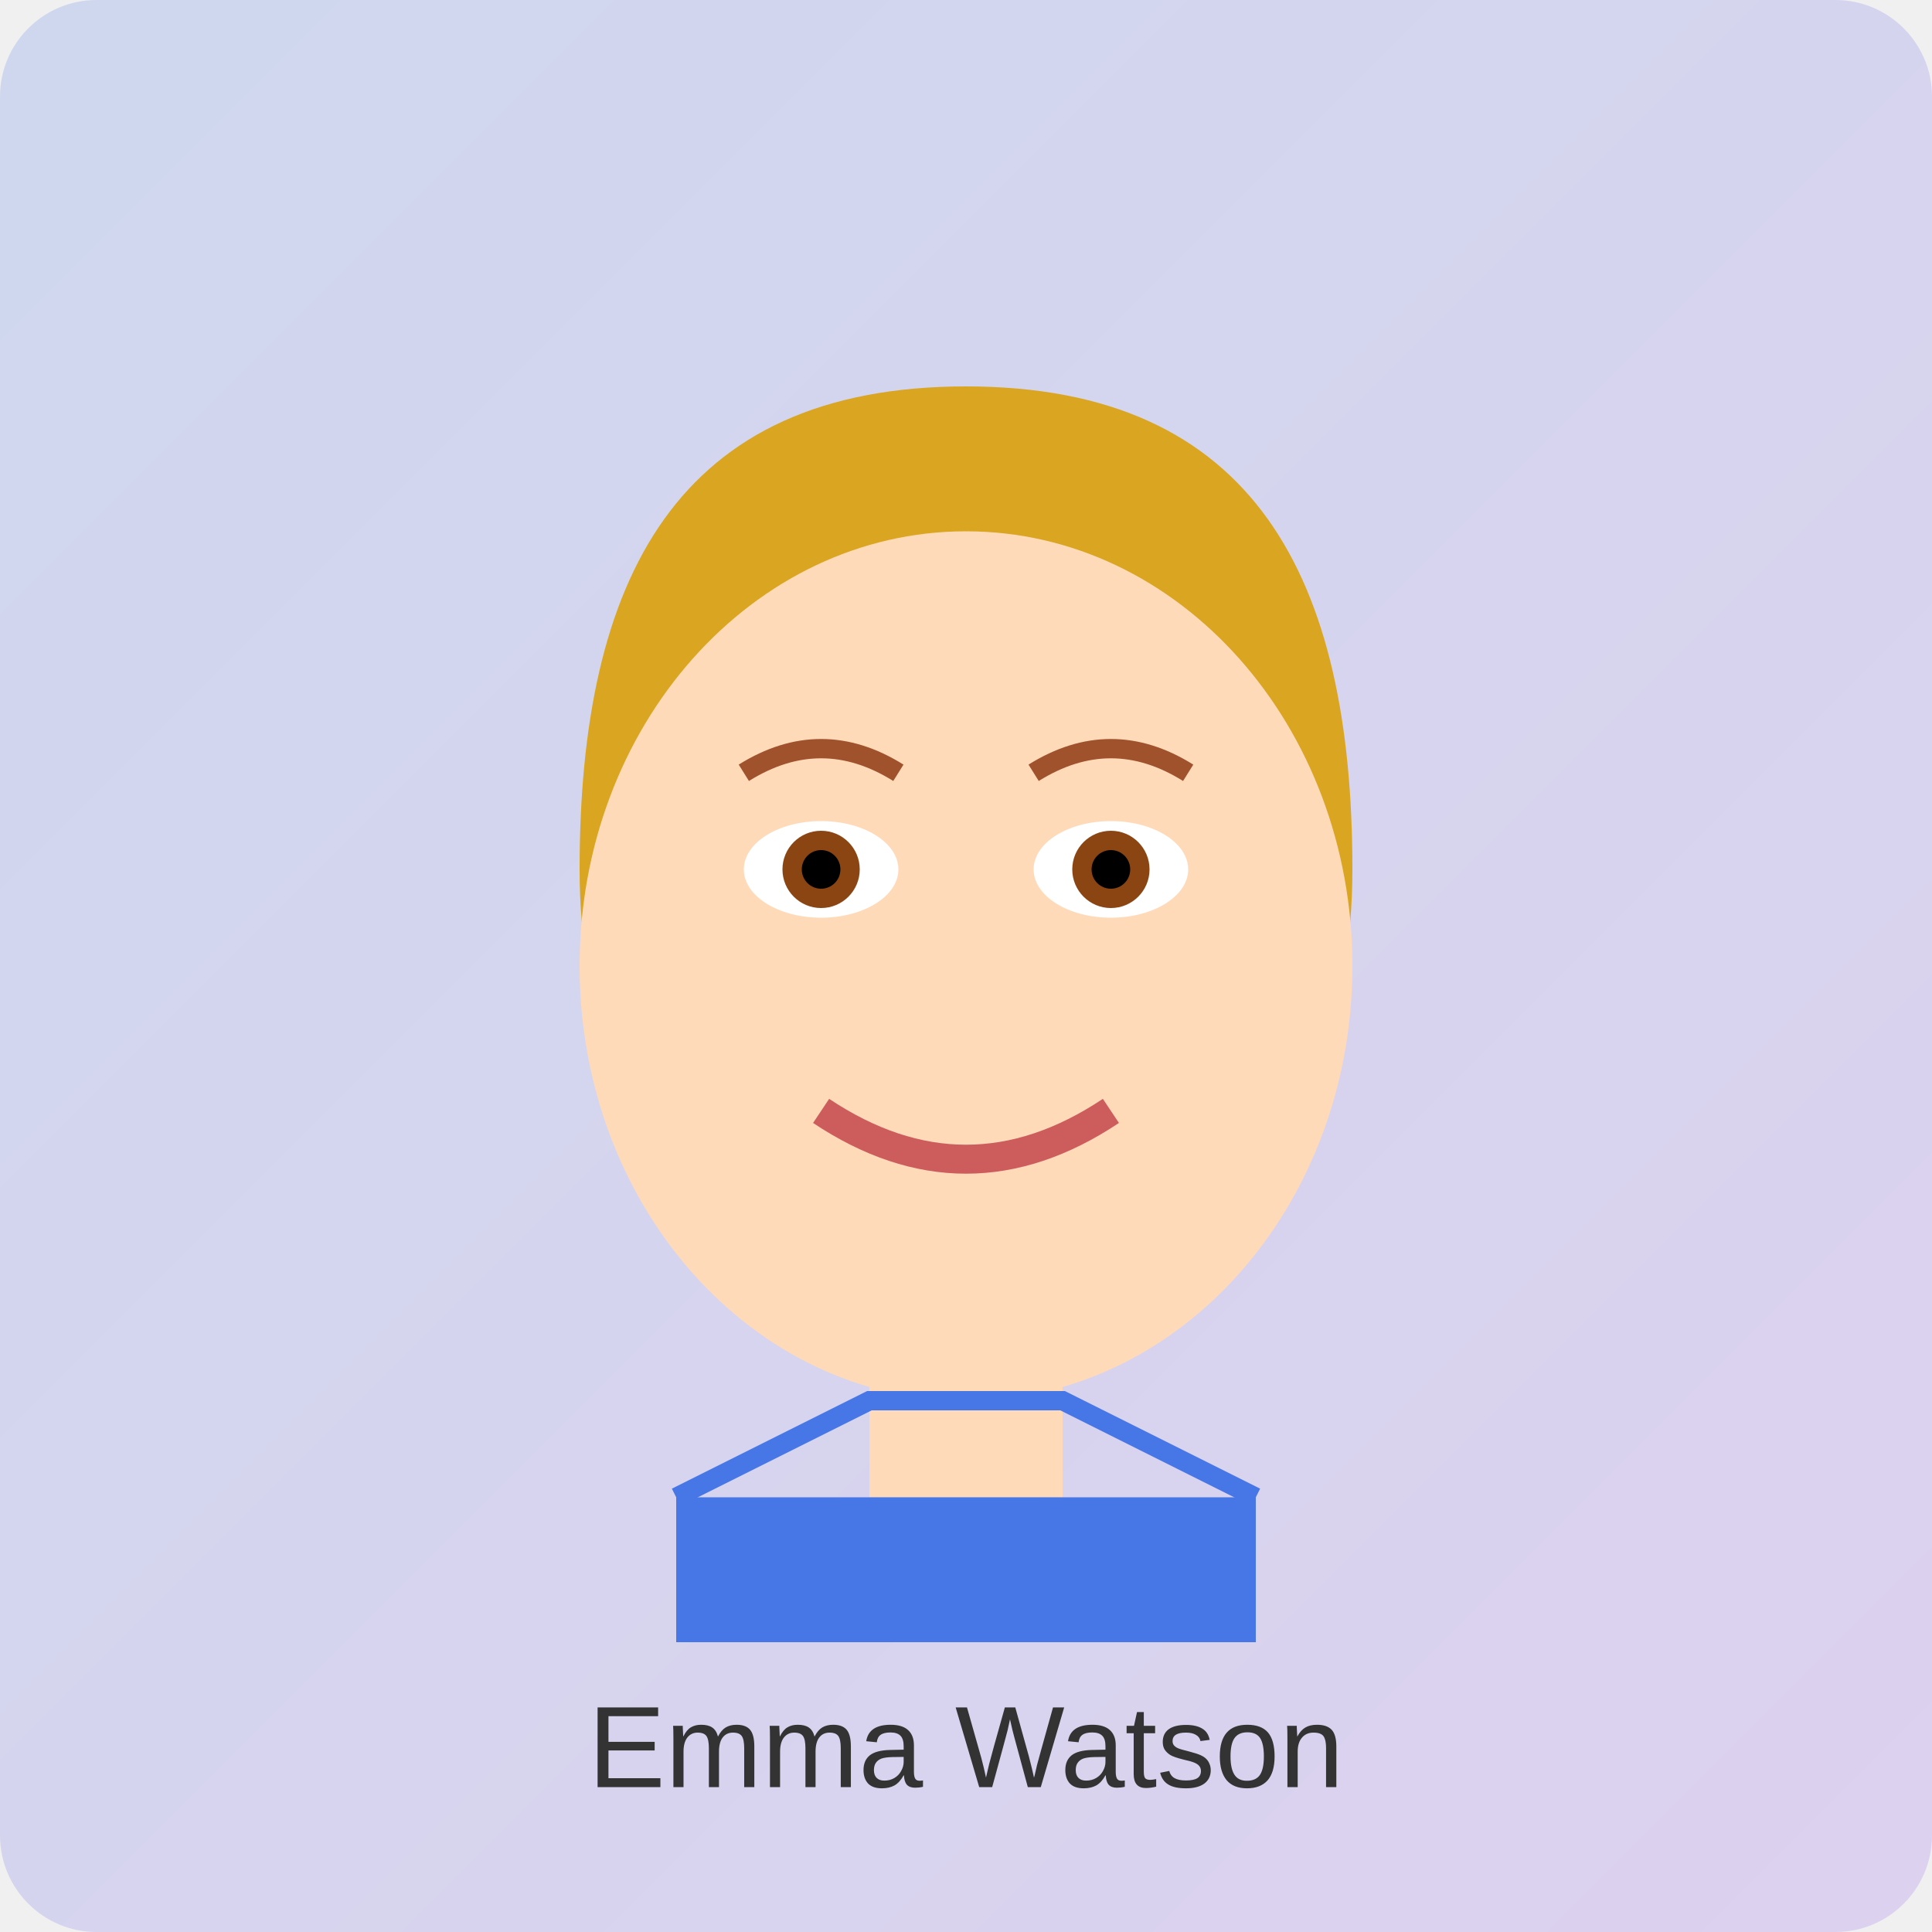
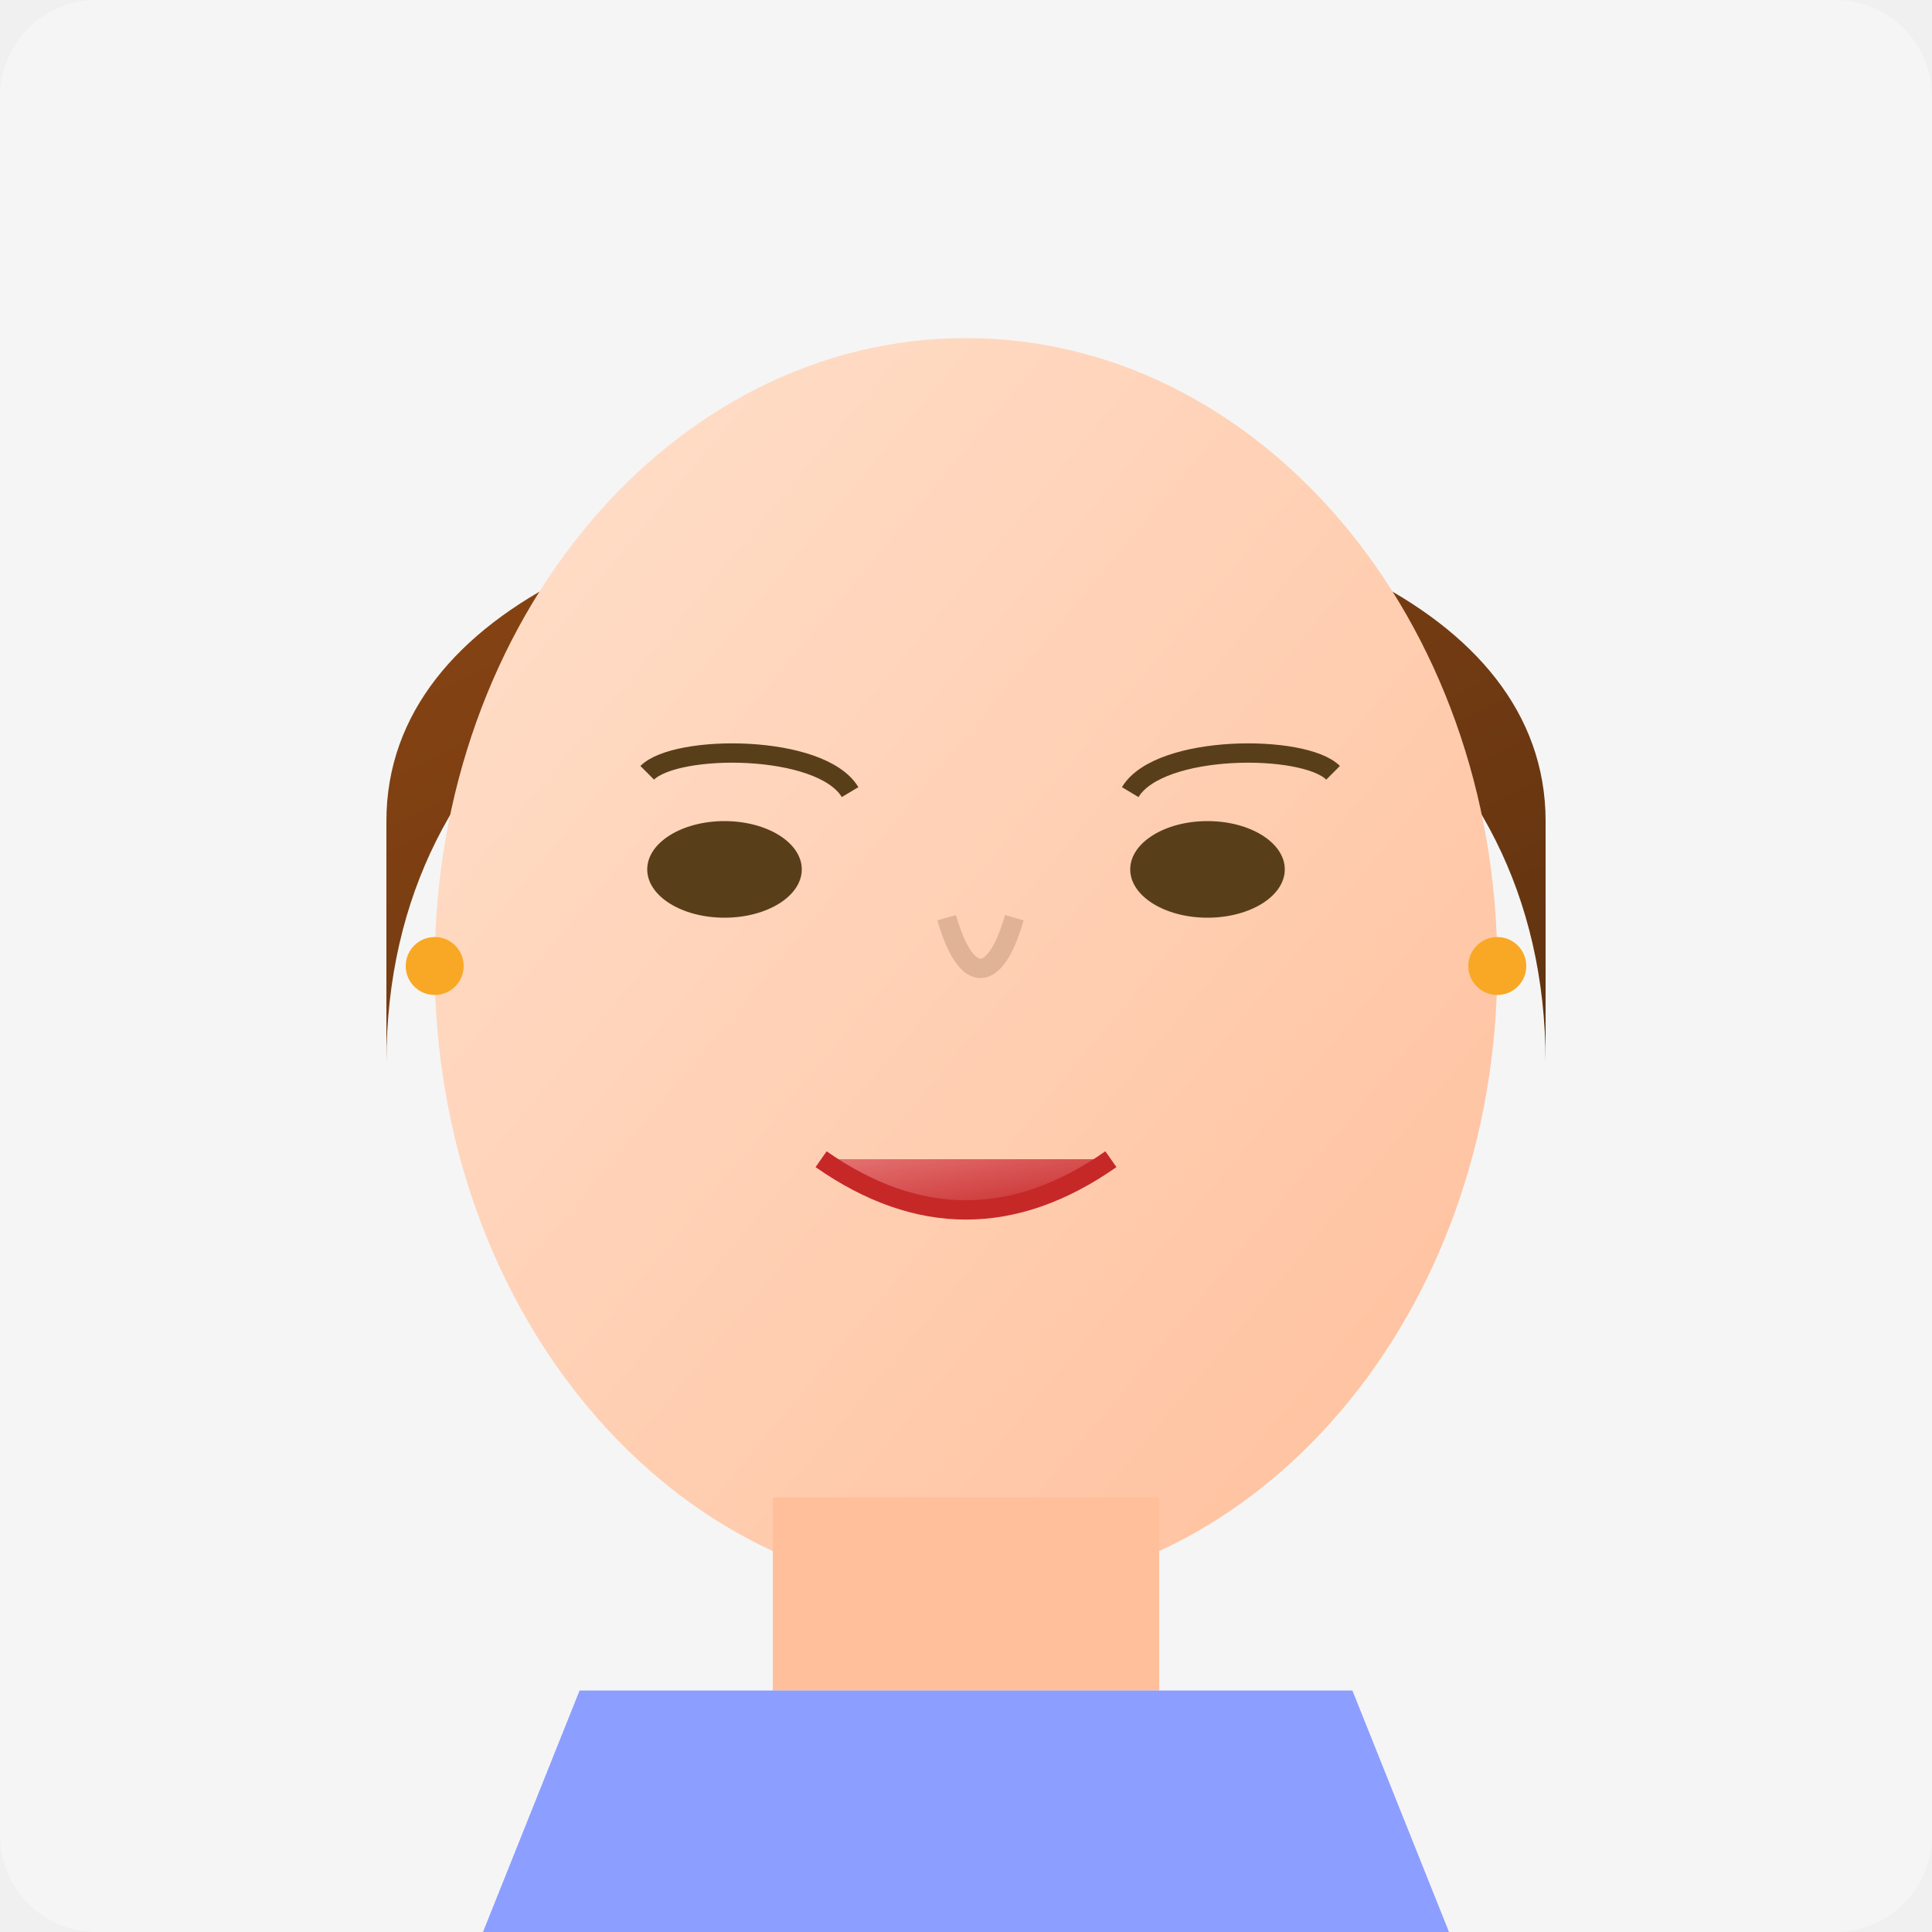
<svg xmlns="http://www.w3.org/2000/svg" width="200" height="200" viewBox="0 0 200 200">
  <defs>
-     <linearGradient id="avatar-gradient" x1="0%" y1="0%" x2="100%" y2="100%">
-       <stop offset="0%" stop-color="#4776E6" stop-opacity="0.2" />
-       <stop offset="100%" stop-color="#8E54E9" stop-opacity="0.2" />
+     <linearGradient id="face-gradient" x1="0%" y1="0%" x2="100%" y2="100%">
+       <stop offset="0%" stop-color="#ffe0cc" />
+       <stop offset="100%" stop-color="#ffbf9b" />
+     </linearGradient>
+     <linearGradient id="hair-gradient" x1="0%" y1="0%" x2="100%" y2="100%">
+       <stop offset="0%" stop-color="#8B4513" />
+       <stop offset="100%" stop-color="#603311" />
+     </linearGradient>
+     <linearGradient id="lip-gradient" x1="0%" y1="0%" x2="100%" y2="100%">
+       <stop offset="0%" stop-color="#e57373" />
+       <stop offset="100%" stop-color="#c62828" />
    </linearGradient>
  </defs>
-   <rect width="200" height="200" fill="url(#avatar-gradient)" rx="10" ry="10" />
-   <g transform="translate(50, 30)">
-     <path d="M50,10 C80,10 90,30 90,60 C90,75 85,85 80,90 C80,90 75,30 50,30 C25,30 20,90 20,90 C15,85 10,75 10,60 C10,30 20,10 50,10 Z" fill="#DAA520" />
-     <ellipse cx="50" cy="70" rx="40" ry="45" fill="#FFDAB9" />
-     <ellipse cx="35" cy="60" rx="8" ry="5" fill="#FFFFFF" />
-     <ellipse cx="35" cy="60" rx="4" ry="4" fill="#8B4513" />
-     <ellipse cx="35" cy="60" rx="2" ry="2" fill="#000000" />
-     <ellipse cx="65" cy="60" rx="8" ry="5" fill="#FFFFFF" />
-     <ellipse cx="65" cy="60" rx="4" ry="4" fill="#8B4513" />
-     <ellipse cx="65" cy="60" rx="2" ry="2" fill="#000000" />
-     <path d="M27,50 Q35,45 43,50" fill="none" stroke="#A0522D" stroke-width="2" />
-     <path d="M57,50 Q65,45 73,50" fill="none" stroke="#A0522D" stroke-width="2" />
-     <path d="M50,65 L45,75 L55,75" fill="none" stroke="#FFDAB9" stroke-width="2" />
-     <path d="M35,85 Q50,95 65,85" fill="none" stroke="#CD5C5C" stroke-width="3" />
-     <rect x="40" y="110" width="20" height="15" fill="#FFDAB9" />
-     <path d="M20,125 L40,115 L60,115 L80,125" fill="none" stroke="#4776E6" stroke-width="2" />
-     <path d="M20,125 L20,140 L80,140 L80,125" fill="#4776E6" />
-   </g>
-   <text x="100" y="185" font-family="Arial" font-size="12" fill="#333" text-anchor="middle">Emma Watson</text>
+   <rect width="200" height="200" fill="#f5f5f5" rx="10" ry="10" />
+   <path d="M 40 85 C 40 40, 160 40, 160 85 L 160 110 C 160 40, 40 40, 40 110 L 40 85" fill="url(#hair-gradient)" />
+   <ellipse cx="100" cy="100" rx="55" ry="65" fill="url(#face-gradient)" />
+   <ellipse cx="75" cy="90" rx="8" ry="5" fill="#593e1a" />
+   <ellipse cx="125" cy="90" rx="8" ry="5" fill="#593e1a" />
+   <path d="M 67 80 C 70 77, 85 77, 88 82" stroke="#593e1a" stroke-width="2" fill="none" />
+   <path d="M 117 82 C 120 77, 135 77, 138 80" stroke="#593e1a" stroke-width="2" fill="none" />
+   <path d="M 98 95 C 100 102, 103 102, 105 95" stroke="#e0b296" stroke-width="2" fill="none" />
+   <path d="M 85 120 C 95 127, 105 127, 115 120" stroke="#c62828" stroke-width="2" fill="url(#lip-gradient)" />
+   <circle cx="45" cy="100" r="3" fill="#f9a825" />
+   <circle cx="155" cy="100" r="3" fill="#f9a825" />
+   <path d="M 80 155 L 80 175 L 120 175 L 120 155" fill="#ffbf9b" />
+   <path d="M 60 175 L 140 175 L 150 200 L 50 200" fill="#8c9eff" />
</svg>
